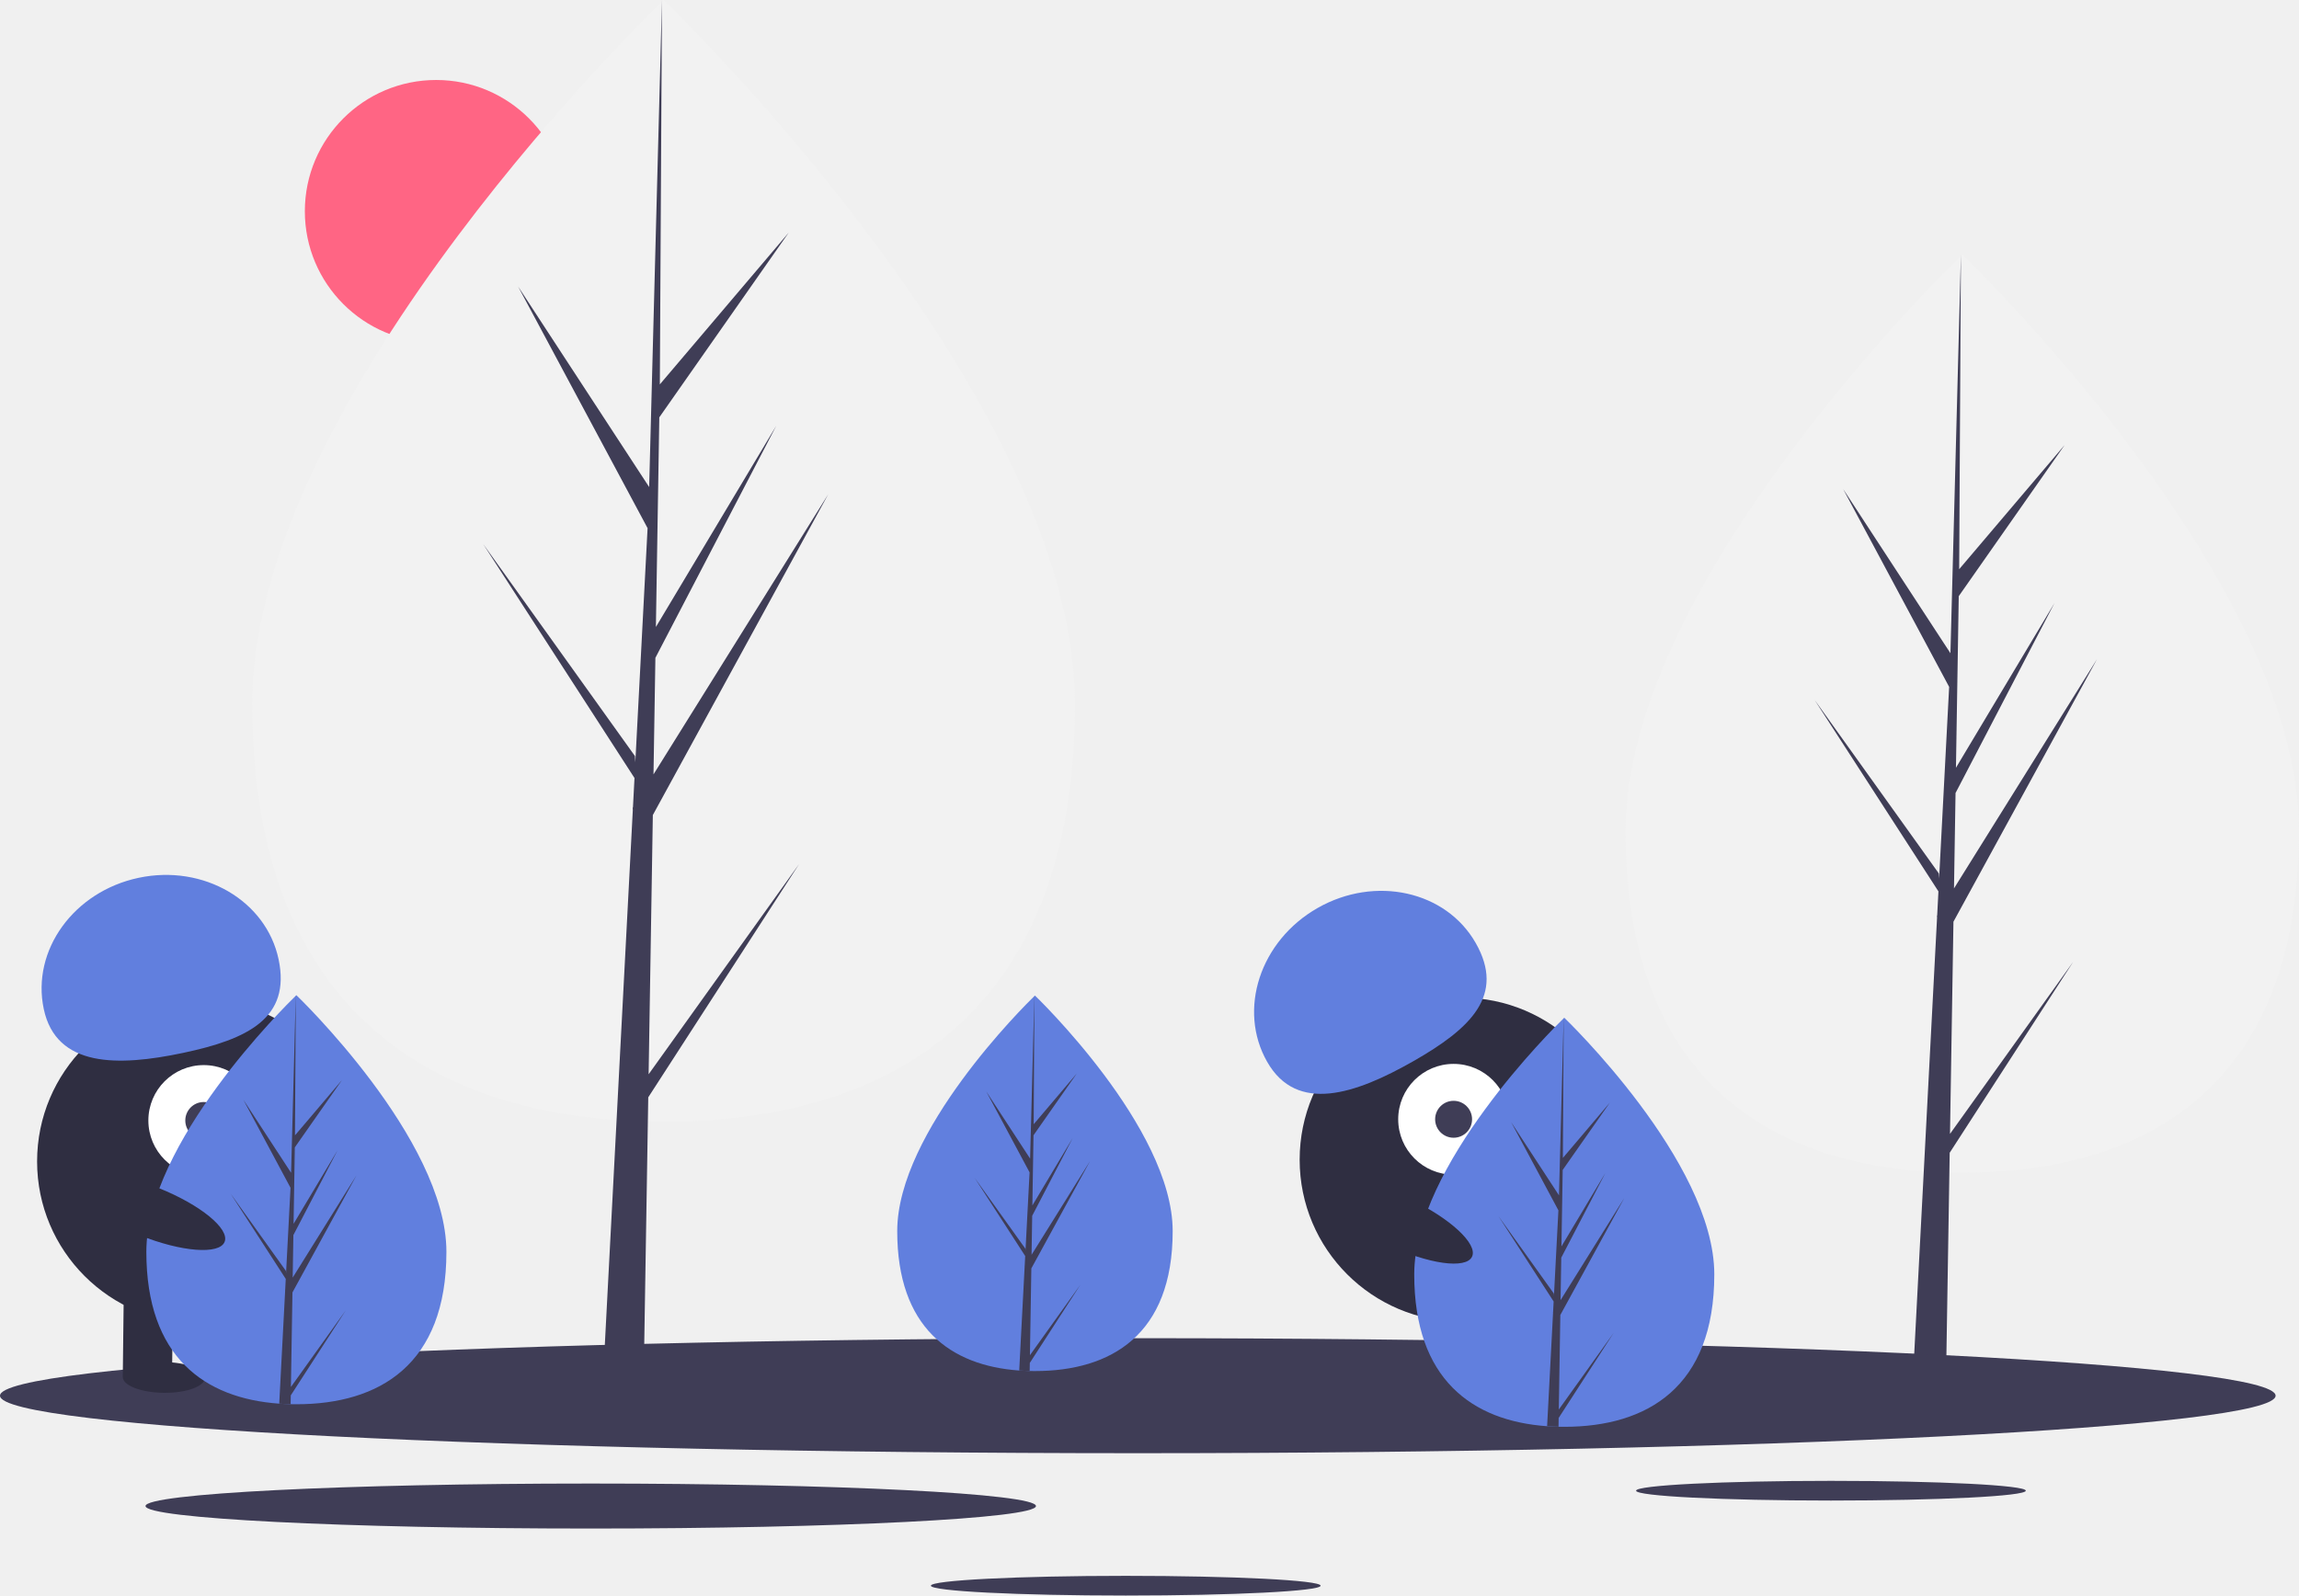
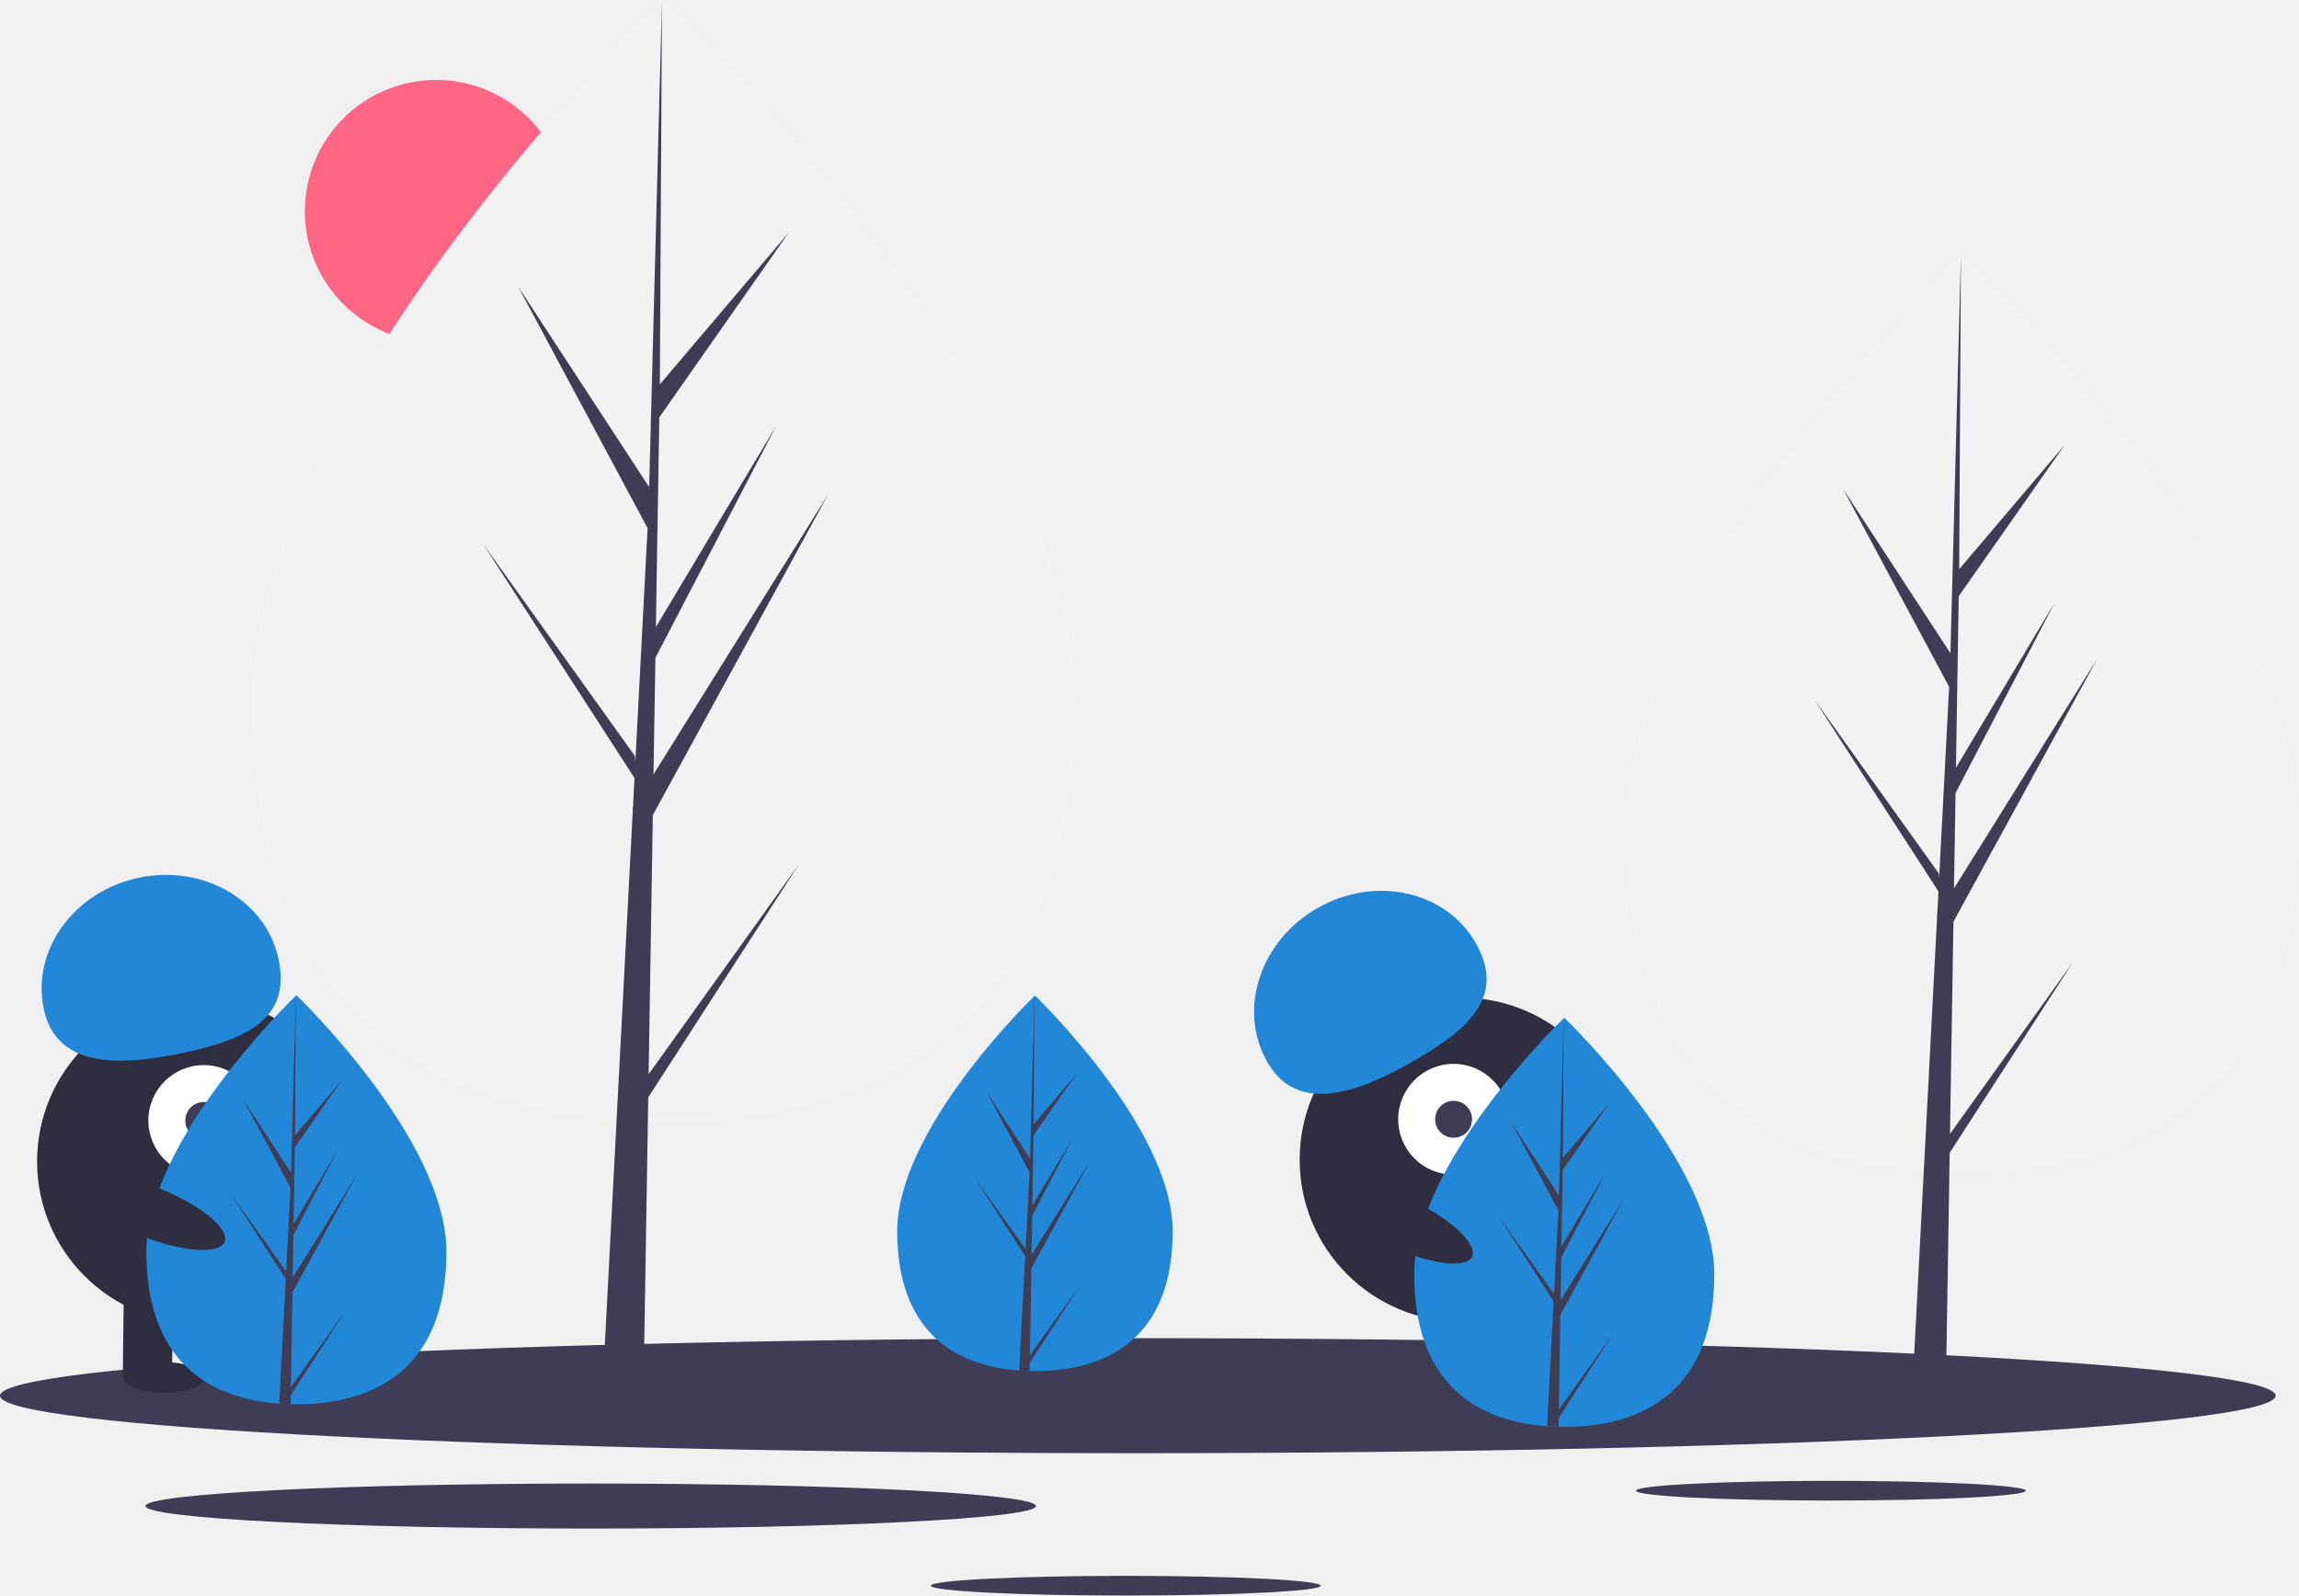
- <svg xmlns="http://www.w3.org/2000/svg" id="a706cf1c-1654-439b-8fcf-310eb7aa0e00" data-name="Layer 1" width="1120.592" height="777.916" viewBox="0 0 1120.592 777.916">
+ <svg xmlns="http://www.w3.org/2000/svg" data-name="Layer 1" width="1120.592" height="777.916" viewBox="0 0 1120.592 777.916">
  <circle cx="212.592" cy="103" r="64" fill="#ff6584" />
  <path d="M563.68,404.164c0,151.011-89.774,203.739-200.516,203.739S162.649,555.175,162.649,404.164,363.165,61.042,363.165,61.042,563.68,253.152,563.68,404.164Z" transform="translate(-39.70387 -61.04208)" fill="#f2f2f2" />
  <polygon points="316.156 523.761 318.21 397.378 403.674 241.024 318.532 377.552 319.455 320.725 378.357 207.605 319.699 305.687 319.699 305.687 321.359 203.481 384.433 113.423 321.621 187.409 322.658 0 316.138 248.096 316.674 237.861 252.547 139.704 315.646 257.508 309.671 371.654 309.493 368.625 235.565 265.329 309.269 379.328 308.522 393.603 308.388 393.818 308.449 394.99 293.29 684.589 313.544 684.589 315.974 535.005 389.496 421.285 316.156 523.761" fill="#3f3d56" />
  <path d="M1160.296,466.014c0,123.61-73.484,166.77-164.132,166.77s-164.132-43.16-164.132-166.77S996.165,185.152,996.165,185.152,1160.296,342.404,1160.296,466.014Z" transform="translate(-39.70387 -61.04208)" fill="#f2f2f2" />
  <polygon points="950.482 552.833 952.162 449.383 1022.119 321.4 952.426 433.154 953.182 386.639 1001.396 294.044 953.382 374.329 953.382 374.329 954.741 290.669 1006.369 216.952 954.954 277.514 955.804 124.11 950.467 327.188 950.906 318.811 898.414 238.464 950.064 334.893 945.173 428.327 945.027 425.847 884.514 341.294 944.844 434.608 944.232 446.293 944.123 446.469 944.173 447.428 931.764 684.478 948.343 684.478 950.332 562.037 1010.514 468.952 950.482 552.833" fill="#3f3d56" />
  <ellipse cx="554.592" cy="680.479" rx="554.592" ry="28.034" fill="#3f3d56" />
  <ellipse cx="892.445" cy="726.797" rx="94.989" ry="4.802" fill="#3f3d56" />
  <ellipse cx="548.72" cy="773.114" rx="94.989" ry="4.802" fill="#3f3d56" />
  <ellipse cx="287.944" cy="734.279" rx="217.014" ry="10.97" fill="#3f3d56" />
  <circle cx="97.084" cy="566.27" r="79" fill="#2f2e41" />
  <rect x="99.805" y="689.023" width="24" height="43" transform="translate(-31.32451 -62.31008) rotate(0.67509)" fill="#2f2e41" />
  <rect x="147.802" y="689.589" width="24" height="43" transform="translate(-31.31452 -62.87555) rotate(0.67509)" fill="#2f2e41" />
  <ellipse cx="119.546" cy="732.616" rx="7.5" ry="20" transform="translate(-654.1319 782.4795) rotate(-89.32491)" fill="#2f2e41" />
  <ellipse cx="167.554" cy="732.182" rx="7.5" ry="20" transform="translate(-606.2547 830.0553) rotate(-89.32491)" fill="#2f2e41" />
  <circle cx="99.319" cy="546.295" r="27" fill="#fff" />
  <circle cx="99.319" cy="546.295" r="9" fill="#3f3d56" />
-   <path d="M61.026,552.946c-6.042-28.641,14.688-57.265,46.3-63.934s62.138,11.143,68.18,39.784-14.978,38.93-46.591,45.599S67.068,581.587,61.026,552.946Z" transform="translate(-39.70387 -61.04208)" fill="#617fde" />
-   <path d="M257.296,671.384c0,55.076-32.74,74.306-73.13,74.306q-1.404,0-2.803-.031c-1.871-.04-3.725-.129-5.556-.254-36.451-2.58-64.771-22.799-64.771-74.021,0-53.008,67.739-119.896,72.827-124.846l.009-.009c.196-.192.294-.285.294-.285S257.296,616.308,257.296,671.384Z" transform="translate(-39.70387 -61.04208)" fill="#617fde" />
+   <path d="M61.026,552.946c-6.042-28.641,14.688-57.265,46.3-63.934s62.138,11.143,68.18,39.784-14.978,38.93-46.591,45.599S67.068,581.587,61.026,552.946Z" transform="translate(-39.70387 -61.04208)" fill="#2387d8" />
+   <path d="M257.296,671.384c0,55.076-32.74,74.306-73.13,74.306q-1.404,0-2.803-.031c-1.871-.04-3.725-.129-5.556-.254-36.451-2.58-64.771-22.799-64.771-74.021,0-53.008,67.739-119.896,72.827-124.846l.009-.009c.196-.192.294-.285.294-.285S257.296,616.308,257.296,671.384Z" transform="translate(-39.70387 -61.04208)" fill="#2387d8" />
  <path d="M181.502,737.265l26.747-37.374-26.814,41.477-.071,4.291c-1.871-.04-3.725-.129-5.556-.254l2.883-55.103-.022-.428.049-.08.272-5.204-26.881-41.58,26.965,37.677.062,1.105,2.179-41.633-23.013-42.966,23.294,35.658,2.268-86.314.009-.294v.285l-.379,68.064,22.911-26.983-23.004,32.847-.606,37.276L204.185,621.958l-21.48,41.259-.339,20.723,31.056-49.791-31.171,57.023Z" transform="translate(-39.70387 -61.04208)" fill="#3f3d56" />
  <circle cx="712.485" cy="565.415" r="79" fill="#2f2e41" />
  <rect x="741.777" y="691.824" width="24" height="43" transform="translate(-215.9946 191.864) rotate(-17.08345)" fill="#2f2e41" />
  <rect x="787.659" y="677.723" width="24" height="43" transform="matrix(0.95588, -0.29376, 0.29376, 0.95588, -209.8279, 204.7204)" fill="#2f2e41" />
  <ellipse cx="767.887" cy="732.003" rx="20" ry="7.5" transform="translate(-220.8593 196.8331) rotate(-17.08345)" fill="#2f2e41" />
  <ellipse cx="813.475" cy="716.946" rx="20" ry="7.5" transform="translate(-214.4248 209.561) rotate(-17.08345)" fill="#2f2e41" />
  <circle cx="708.522" cy="545.71" r="27" fill="#fff" />
  <circle cx="708.522" cy="545.71" r="9" fill="#3f3d56" />
-   <path d="M657.355,578.743c-14.49-25.433-3.478-59.016,24.594-75.009s62.576-8.341,77.065,17.093-2.391,41.644-30.463,57.637S671.845,604.176,657.355,578.743Z" transform="translate(-39.70387 -61.04208)" fill="#617fde" />
-   <path d="M611.296,661.299c0,50.557-30.054,68.21-67.13,68.21q-1.288,0-2.573-.029c-1.718-.037-3.419-.119-5.1-.233-33.461-2.368-59.457-20.929-59.457-67.948,0-48.659,62.181-110.059,66.852-114.603l.008-.008c.18-.176.27-.262.27-.262S611.296,610.742,611.296,661.299Z" transform="translate(-39.70387 -61.04208)" fill="#617fde" />
+   <path d="M657.355,578.743c-14.49-25.433-3.478-59.016,24.594-75.009s62.576-8.341,77.065,17.093-2.391,41.644-30.463,57.637S671.845,604.176,657.355,578.743Z" transform="translate(-39.70387 -61.04208)" fill="#2387d8" />
+   <path d="M611.296,661.299c0,50.557-30.054,68.21-67.13,68.21q-1.288,0-2.573-.029c-1.718-.037-3.419-.119-5.1-.233-33.461-2.368-59.457-20.929-59.457-67.948,0-48.659,62.181-110.059,66.852-114.603l.008-.008c.18-.176.27-.262.27-.262S611.296,610.742,611.296,661.299Z" transform="translate(-39.70387 -61.04208)" fill="#2387d8" />
  <path d="M541.72,721.774l24.553-34.307-24.614,38.074-.065,3.939c-1.718-.037-3.419-.119-5.1-.233l2.646-50.582-.02-.393.045-.074.249-4.777-24.675-38.168,24.753,34.585.057,1.014,2-38.217-21.125-39.44L541.806,625.928l2.082-79.232.008-.27v.262l-.348,62.48,21.031-24.769-21.117,30.152-.556,34.217,19.636-32.839-19.718,37.874-.311,19.023,28.508-45.706-28.614,52.344Z" transform="translate(-39.70387 -61.04208)" fill="#3f3d56" />
-   <path d="M875.296,682.384c0,55.076-32.74,74.306-73.13,74.306q-1.403,0-2.803-.031c-1.871-.04-3.725-.129-5.556-.254-36.451-2.58-64.771-22.799-64.771-74.021,0-53.008,67.739-119.896,72.827-124.846l.009-.009c.196-.192.294-.285.294-.285S875.296,627.308,875.296,682.384Z" transform="translate(-39.70387 -61.04208)" fill="#617fde" />
+   <path d="M875.296,682.384c0,55.076-32.74,74.306-73.13,74.306q-1.403,0-2.803-.031c-1.871-.04-3.725-.129-5.556-.254-36.451-2.58-64.771-22.799-64.771-74.021,0-53.008,67.739-119.896,72.827-124.846l.009-.009c.196-.192.294-.285.294-.285S875.296,627.308,875.296,682.384Z" transform="translate(-39.70387 -61.04208)" fill="#2387d8" />
  <path d="M799.502,748.265l26.747-37.374-26.814,41.477-.071,4.291c-1.871-.04-3.725-.129-5.556-.254l2.883-55.103-.022-.428.049-.08.272-5.204L770.108,654.011l26.965,37.677.062,1.105,2.179-41.633-23.013-42.966,23.294,35.658,2.268-86.314.009-.294v.285l-.379,68.064,22.911-26.983-23.004,32.847-.606,37.276L822.185,632.958l-21.48,41.259-.339,20.723,31.056-49.791-31.171,57.023Z" transform="translate(-39.70387 -61.04208)" fill="#3f3d56" />
  <ellipse cx="721.517" cy="656.822" rx="12.4" ry="39.5" transform="translate(-220.8352 966.2232) rotate(-64.62574)" fill="#2f2e41" />
  <ellipse cx="112.517" cy="651.822" rx="12.4" ry="39.5" transform="translate(-574.0794 452.7137) rotate(-68.15829)" fill="#2f2e41" />
</svg>
